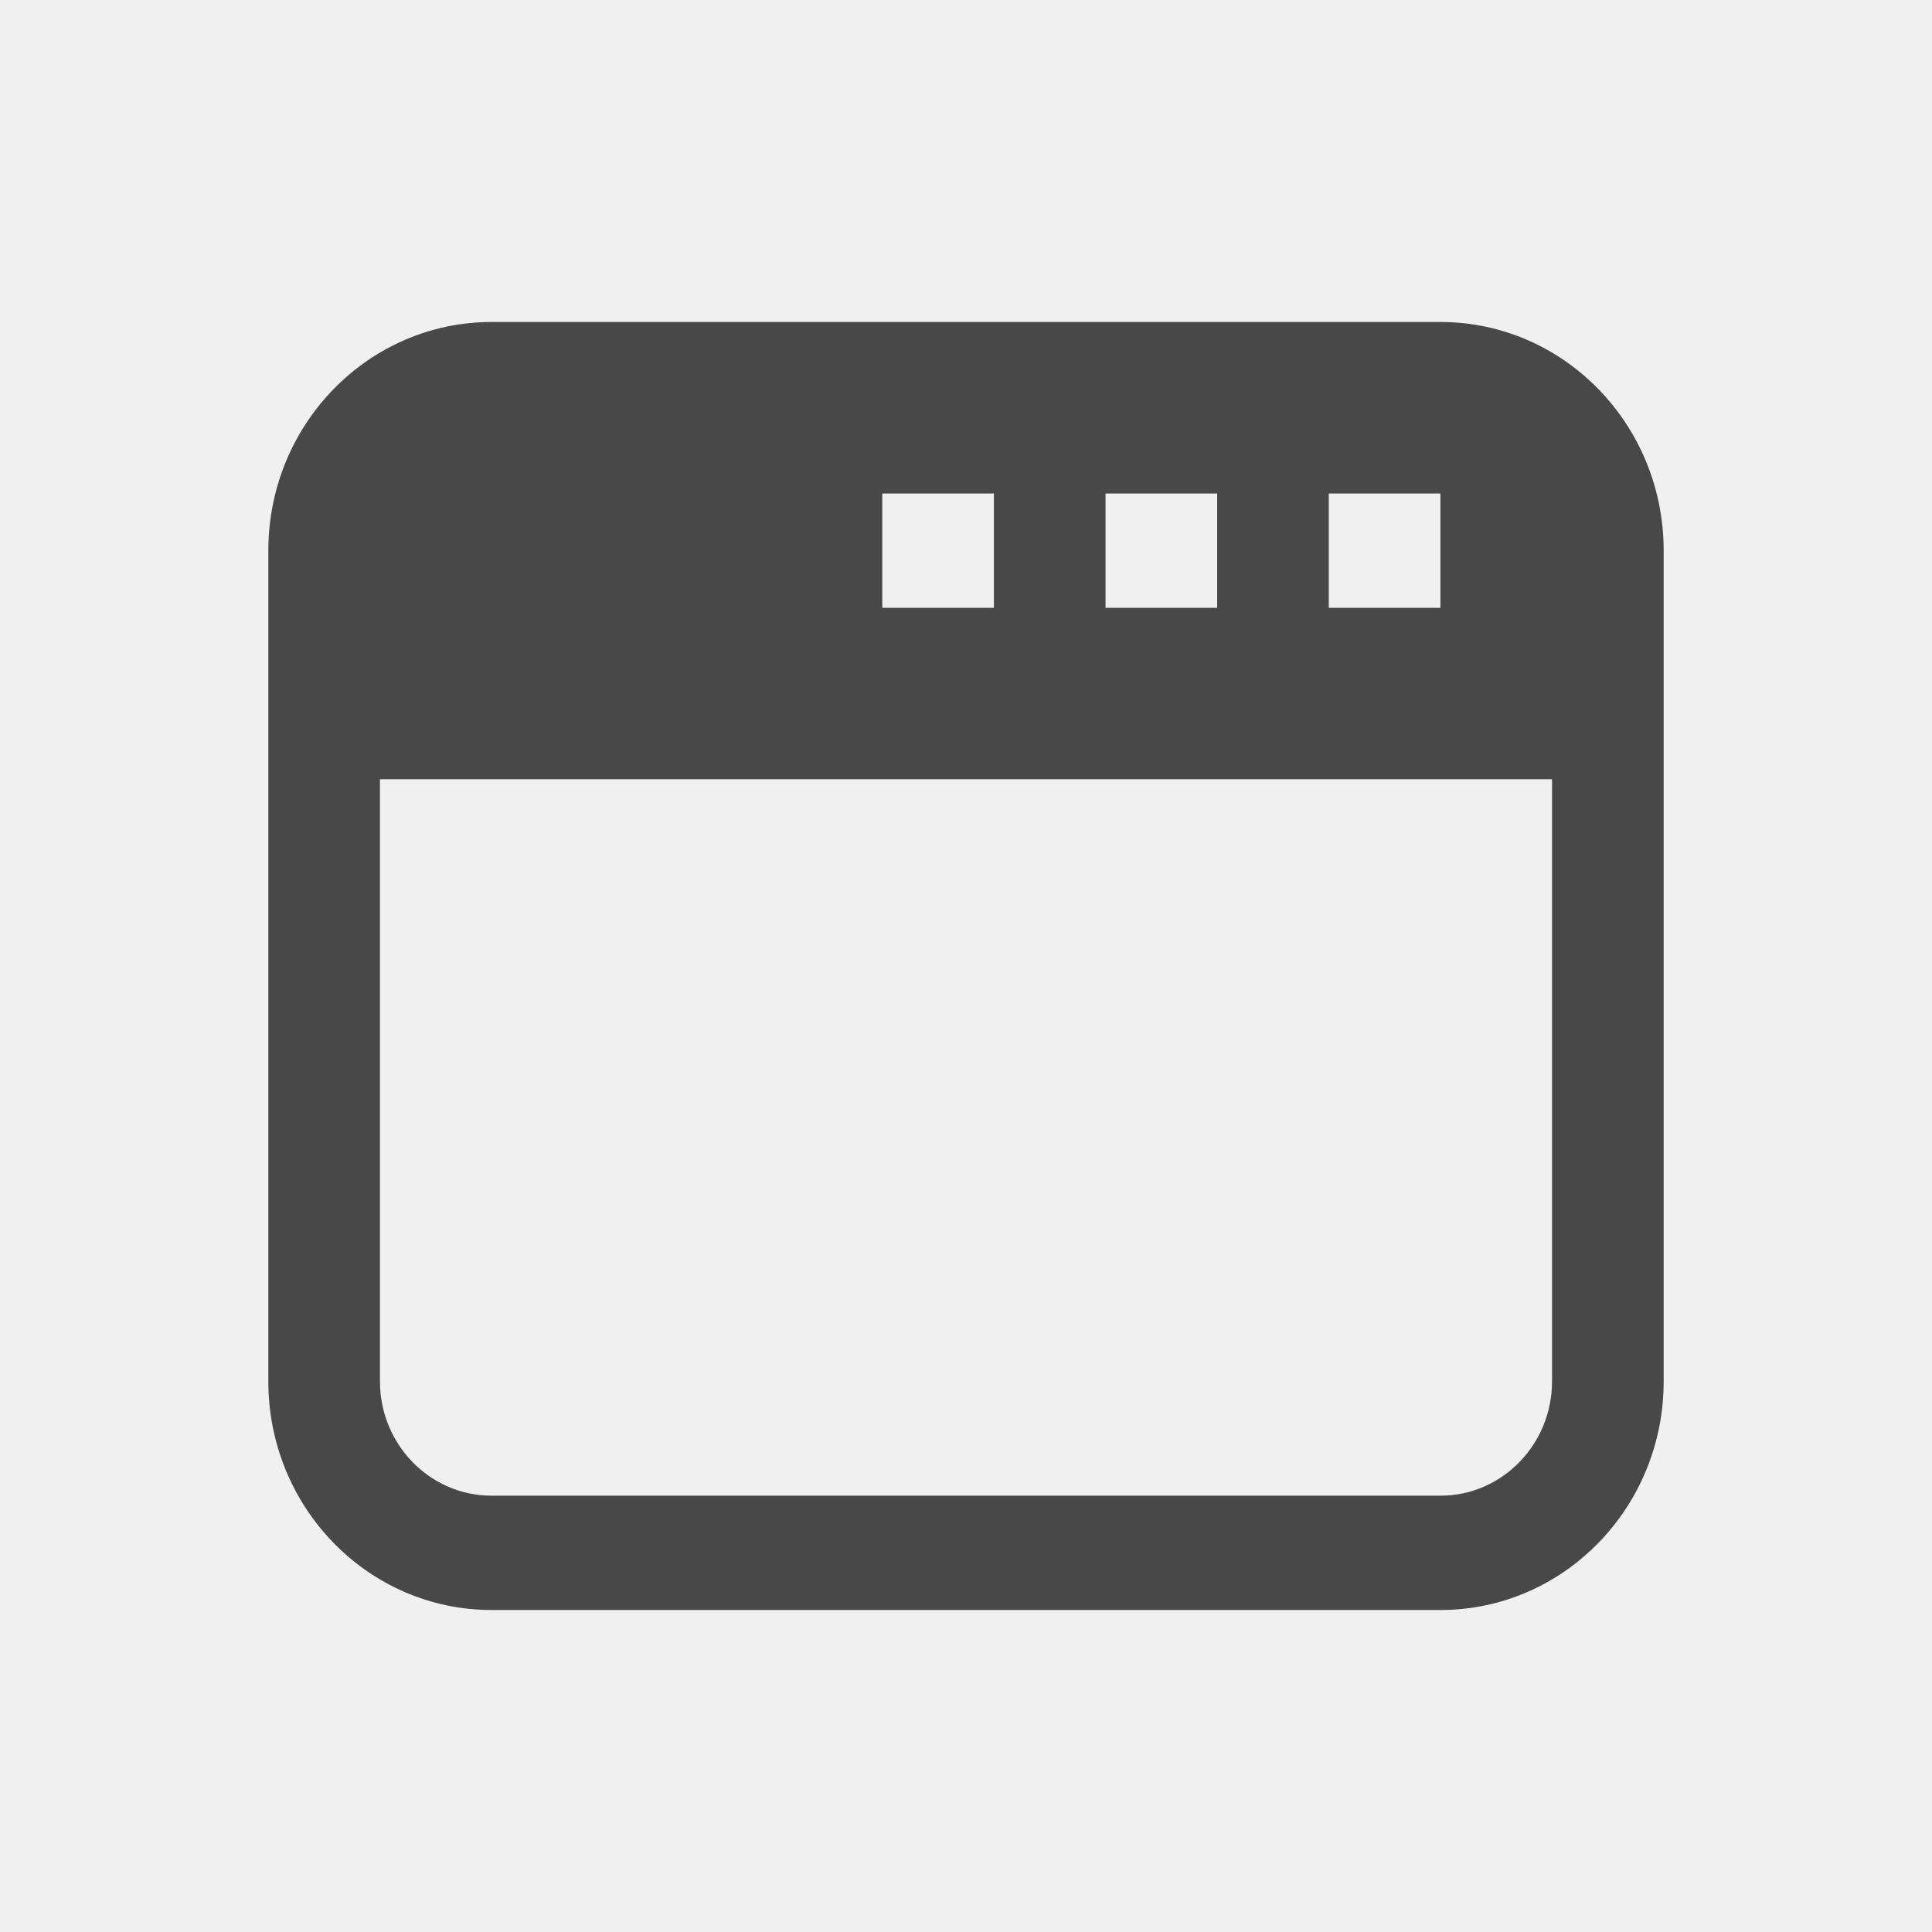
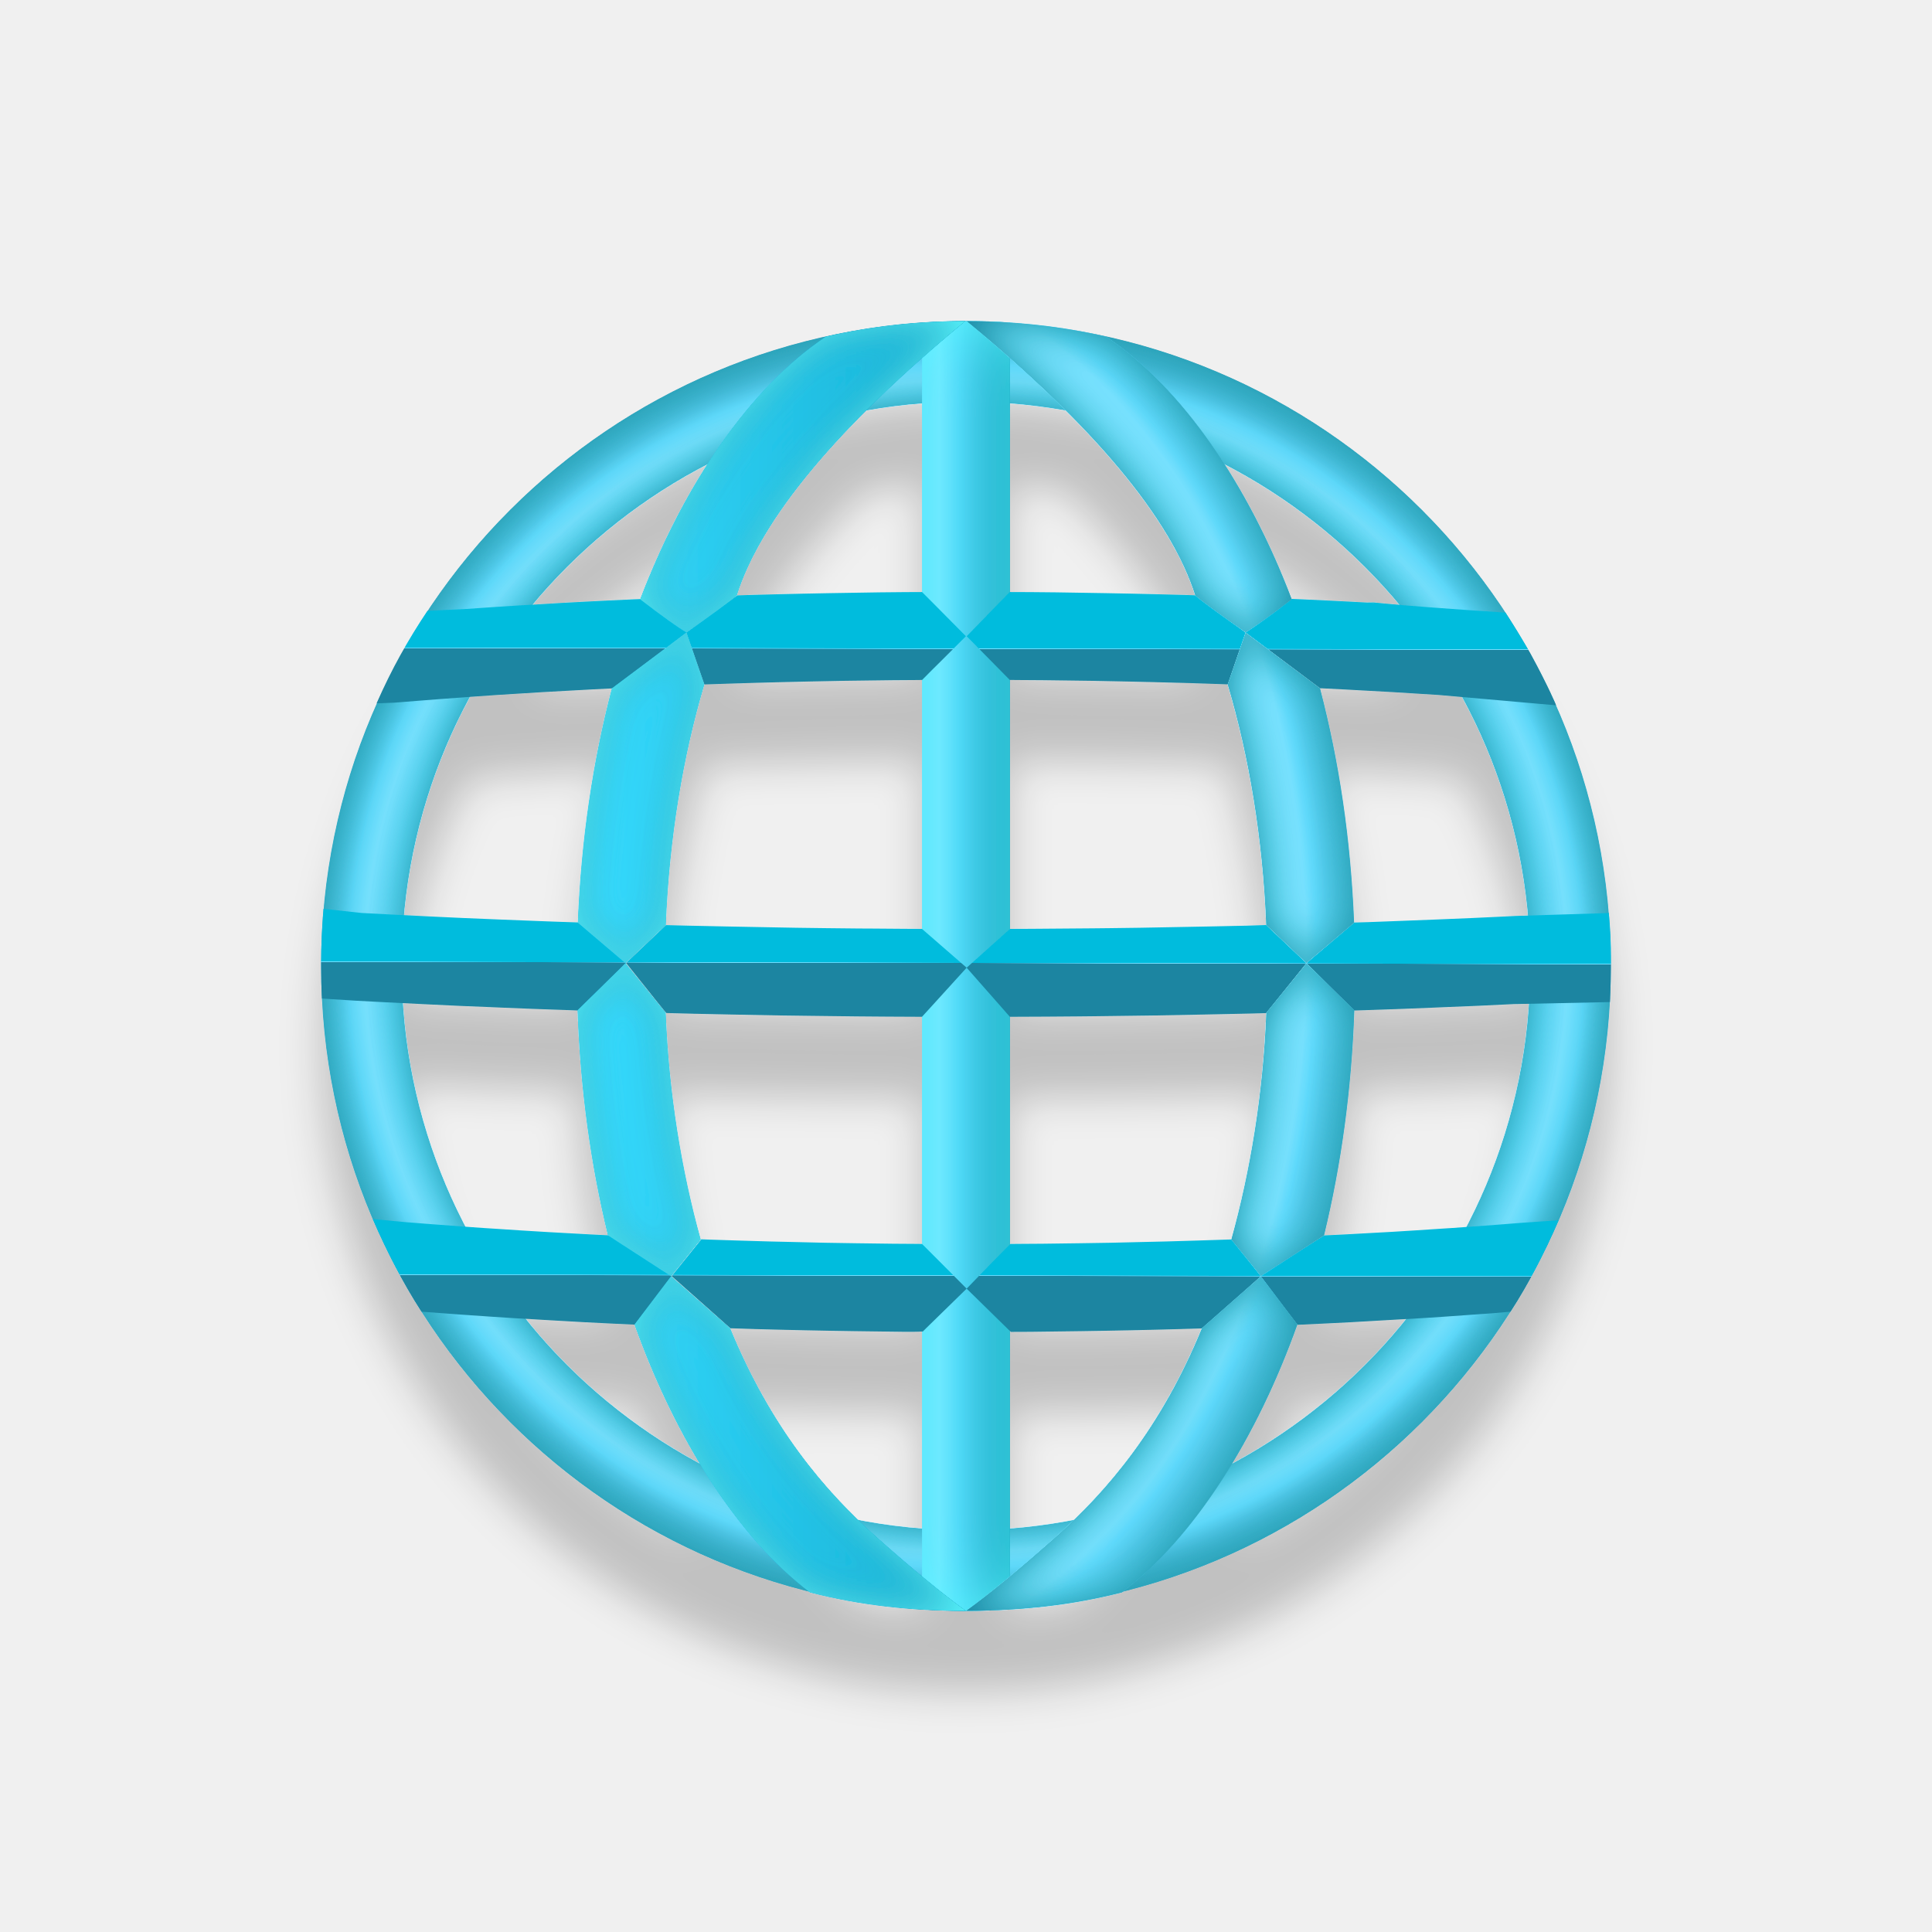
- <svg xmlns="http://www.w3.org/2000/svg" width="18px" height="18px" viewBox="0 0 18 18" version="1.1">
-   <g id="13" stroke="none" stroke-width="1" fill-rule="evenodd" fill-opacity="0.7">
-     <path d="M13.42,3 C14.569,3 15.5,3.954 15.5,5.13 L15.5,12.87 C15.5,14.046 14.569,15 13.42,15 L4.58,15 C3.431,15 2.5,14.046 2.5,12.87 L2.5,5.13 C2.5,3.954 3.431,3 4.58,3 L13.42,3 Z M14.46,7.26 L3.54,7.26 L3.54,12.87 C3.54,13.458 4.006,13.935 4.58,13.935 L13.42,13.935 C13.994,13.935 14.46,13.458 14.46,12.87 L14.46,7.26 Z M13.42,4.598 L12.38,4.598 L12.38,5.663 L13.42,5.663 L13.42,4.598 Z M9.26,4.598 L8.22,4.598 L8.22,5.663 L9.26,5.663 L9.26,4.598 Z M11.34,4.598 L10.3,4.598 L10.3,5.663 L11.34,5.663 L11.34,4.598 Z" id="形状结合" fill-rule="nonzero" />
+ <svg xmlns="http://www.w3.org/2000/svg" xmlns:xlink="http://www.w3.org/1999/xlink" width="24px" height="24px" viewBox="0 0 24 24" version="1.1">
+   <defs>
+     <rect id="path-1" x="0" y="0" width="24" height="24" />
+     <filter x="-7.8%" y="-4.7%" width="115.6%" height="118.7%" filterUnits="objectBoundingBox" id="filter-3">
+       <feOffset dx="0" dy="1" in="SourceAlpha" result="shadowOffsetOuter1" />
+       <feGaussianBlur stdDeviation="0.25" in="shadowOffsetOuter1" result="shadowBlurOuter1" />
+       <feColorMatrix values="0 0 0 0 0   0 0 0 0 0   0 0 0 0 0  0 0 0 0.197 0" type="matrix" in="shadowBlurOuter1" result="shadowMatrixOuter1" />
+       <feMerge>
+         <feMergeNode in="shadowMatrixOuter1" />
+         <feMergeNode in="SourceGraphic" />
+       </feMerge>
+     </filter>
+     <radialGradient cx="50%" cy="50%" fx="50%" fy="50%" r="50.003%" gradientTransform="translate(0.5,0.5),rotate(90.58821),scale(1,1.033564),translate(-0.5,-0.5)" id="radialGradient-4">
+       <stop stop-color="#00BCDD" offset="0%" />
+       <stop stop-color="#5FD9FC" offset="86.009%" />
+       <stop stop-color="#78E1FF" offset="90.273%" />
+       <stop stop-color="#5FD9FC" offset="92.718%" />
+       <stop stop-color="#1D88A4" offset="99.927%" />
+       <stop stop-color="#1B85A1" offset="100%" />
+     </radialGradient>
+     <path d="M8.011,0 C12.435,0 16.022,3.587 16.022,8.011 C16.022,12.435 12.435,16.022 8.011,16.022 C3.587,16.022 0,12.435 0,8.011 C0,3.587 3.587,0 8.011,0 Z M8.011,1.001 C4.14,1.001 1.001,4.14 1.001,8.011 C1.001,11.882 4.14,15.02 8.011,15.02 C11.882,15.02 15.02,11.882 15.02,8.011 C15.02,4.14 11.882,1.001 8.011,1.001 Z" id="path-5" />
+     <filter x="-1.6%" y="-1.6%" width="103.1%" height="103.1%" filterUnits="objectBoundingBox" id="filter-6">
+       <feGaussianBlur stdDeviation="0.25" in="SourceAlpha" result="shadowBlurInner1" />
+       <feOffset dx="0" dy="0" in="shadowBlurInner1" result="shadowOffsetInner1" />
+       <feComposite in="shadowOffsetInner1" in2="SourceAlpha" operator="arithmetic" k2="-1" k3="1" result="shadowInnerInner1" />
+       <feColorMatrix values="0 0 0 0 0.349   0 0 0 0 0.969   0 0 0 0 1  0 0 0 1 0" type="matrix" in="shadowInnerInner1" result="shadowMatrixInner1" />
+       <feGaussianBlur stdDeviation="0.25" in="SourceAlpha" result="shadowBlurInner2" />
+       <feOffset dx="0" dy="-0" in="shadowBlurInner2" result="shadowOffsetInner2" />
+       <feComposite in="shadowOffsetInner2" in2="SourceAlpha" operator="arithmetic" k2="-1" k3="1" result="shadowInnerInner2" />
+       <feColorMatrix values="0 0 0 0 0.106   0 0 0 0 0.522   0 0 0 0 0.631  0 0 0 1 0" type="matrix" in="shadowInnerInner2" result="shadowMatrixInner2" />
+       <feMerge>
+         <feMergeNode in="shadowMatrixInner1" />
+         <feMergeNode in="shadowMatrixInner2" />
+       </feMerge>
+     </filter>
+     <linearGradient x1="-47.334%" y1="47.394%" x2="100%" y2="47.394%" id="linearGradient-7">
+       <stop stop-color="#00BCDD" offset="0%" />
+       <stop stop-color="#5FD9FC" offset="28.699%" />
+       <stop stop-color="#78E1FF" offset="45.586%" />
+       <stop stop-color="#4ECFF5" offset="60.121%" />
+       <stop stop-color="#008BAA" offset="100%" />
+     </linearGradient>
+     <path d="M8.011,0 C8.195,0 8.377,0.003 8.557,0.019 C8.557,1.448 8.557,2.518 8.557,3.231 C8.557,3.461 8.557,3.701 8.557,3.95 C8.557,4.747 8.557,5.929 8.557,7.496 C8.557,8.913 8.557,11.747 8.557,15.998 C8.377,16.014 8.195,16.022 8.011,16.022 C7.827,16.022 7.645,16.014 7.465,15.998 C7.465,12.209 7.465,9.783 7.465,8.718 C7.465,8.227 7.465,7.814 7.465,7.479 C7.465,5.922 7.465,4.746 7.465,3.951 C7.465,3.694 7.465,3.446 7.465,3.209 C7.465,2.501 7.465,1.438 7.465,0.019 C7.645,0.003 7.827,0 8.011,0 Z" id="path-8" />
+     <filter x="-45.8%" y="-3.1%" width="191.5%" height="106.2%" filterUnits="objectBoundingBox" id="filter-9">
+       <feGaussianBlur stdDeviation="0.5" in="SourceAlpha" result="shadowBlurInner1" />
+       <feOffset dx="0" dy="0" in="shadowBlurInner1" result="shadowOffsetInner1" />
+       <feComposite in="shadowOffsetInner1" in2="SourceAlpha" operator="arithmetic" k2="-1" k3="1" result="shadowInnerInner1" />
+       <feColorMatrix values="0 0 0 0 0.349   0 0 0 0 0.969   0 0 0 0 1  0 0 0 1 0" type="matrix" in="shadowInnerInner1" />
+     </filter>
+     <linearGradient x1="44.217%" y1="49.548%" x2="44.202%" y2="50.452%" id="linearGradient-10">
+       <stop stop-color="#00BCDD" offset="0%" />
+       <stop stop-color="#5FD9FC" offset="28.699%" />
+       <stop stop-color="#78E1FF" offset="54.644%" />
+       <stop stop-color="#5FD9FC" offset="68.609%" />
+       <stop stop-color="#1B85A1" offset="100%" />
+     </linearGradient>
+     <linearGradient x1="44.217%" y1="49.539%" x2="44.202%" y2="50.461%" id="linearGradient-11">
+       <stop stop-color="#00BCDD" offset="0%" />
+       <stop stop-color="#5FD9FC" offset="28.699%" />
+       <stop stop-color="#78E1FF" offset="54.644%" />
+       <stop stop-color="#5FD9FC" offset="68.609%" />
+       <stop stop-color="#1B85A1" offset="100%" />
+     </linearGradient>
+     <linearGradient x1="44.217%" y1="49.649%" x2="44.202%" y2="50.351%" id="linearGradient-12">
+       <stop stop-color="#00BCDD" offset="0%" />
+       <stop stop-color="#5FD9FC" offset="28.699%" />
+       <stop stop-color="#78E1FF" offset="54.644%" />
+       <stop stop-color="#5FD9FC" offset="68.609%" />
+       <stop stop-color="#1B85A1" offset="100%" />
+     </linearGradient>
+     <radialGradient cx="131.778%" cy="50%" fx="131.778%" fy="50%" r="139.257%" gradientTransform="translate(1.317783,0.5),scale(1,0.301109),rotate(179.2509),scale(1,1.502569),translate(-1.317783,-0.5)" id="radialGradient-13">
+       <stop stop-color="#00BCDD" offset="0%" />
+       <stop stop-color="#5FD9FC" offset="38.908%" />
+       <stop stop-color="#77E1FF" offset="55.403%" />
+       <stop stop-color="#75E0FF" offset="61.885%" />
+       <stop stop-color="#78E1FF" offset="85.673%" />
+       <stop stop-color="#5FD9FC" offset="87.597%" />
+       <stop stop-color="#1D88A4" offset="99.927%" />
+       <stop stop-color="#1B85A1" offset="100%" />
+     </radialGradient>
+     <path d="M9.172,11.865 C9.661,12.295 9.905,12.51 9.905,12.51 C10.414,13.749 11.077,14.529 11.735,15.114 C12.174,15.504 12.541,15.807 12.835,16.022 C12.154,16.022 11.527,15.955 10.897,15.793 C10.001,15.114 9.219,13.873 8.718,12.464 C8.718,12.464 8.869,12.264 9.172,11.865 Z M8.606,7.976 C8.872,8.304 9.032,8.502 9.085,8.567 L9.105,8.592 C9.145,9.605 9.305,10.559 9.54,11.409 C9.54,11.409 9.417,11.561 9.172,11.865 C8.649,11.526 8.387,11.357 8.387,11.357 C8.175,10.489 8.044,9.546 8.011,8.56 C8.011,8.56 8.209,8.365 8.606,7.976 Z M9.362,3.868 C9.511,4.298 9.585,4.513 9.585,4.513 C9.32,5.406 9.15,6.419 9.106,7.502 C9.106,7.502 8.939,7.66 8.606,7.976 C8.211,7.641 8.014,7.473 8.014,7.473 C8.054,6.442 8.201,5.46 8.437,4.562 L8.486,4.525 C8.595,4.443 8.888,4.224 9.362,3.868 Z M12.827,0 C11.237,1.318 10.291,2.454 9.987,3.41 C9.893,3.49 9.685,3.643 9.362,3.868 C9.254,3.804 9.062,3.667 8.788,3.456 C9.324,2.038 10.153,0.821 11.094,0.192 C11.666,0.061 12.215,0 12.827,0 Z" id="path-14" />
+     <filter x="-5.2%" y="-1.6%" width="110.4%" height="103.1%" filterUnits="objectBoundingBox" id="filter-15">
+       <feGaussianBlur stdDeviation="0.25" in="SourceAlpha" result="shadowBlurInner1" />
+       <feOffset dx="-0" dy="0" in="shadowBlurInner1" result="shadowOffsetInner1" />
+       <feComposite in="shadowOffsetInner1" in2="SourceAlpha" operator="arithmetic" k2="-1" k3="1" result="shadowInnerInner1" />
+       <feColorMatrix values="0 0 0 0 0.349   0 0 0 0 0.969   0 0 0 0 1  0 0 0 1 0" type="matrix" in="shadowInnerInner1" result="shadowMatrixInner1" />
+       <feGaussianBlur stdDeviation="0.25" in="SourceAlpha" result="shadowBlurInner2" />
+       <feOffset dx="0" dy="0" in="shadowBlurInner2" result="shadowOffsetInner2" />
+       <feComposite in="shadowOffsetInner2" in2="SourceAlpha" operator="arithmetic" k2="-1" k3="1" result="shadowInnerInner2" />
+       <feColorMatrix values="0 0 0 0 0.106   0 0 0 0 0.522   0 0 0 0 0.631  0 0 0 1 0" type="matrix" in="shadowInnerInner2" result="shadowMatrixInner2" />
+       <feMerge>
+         <feMergeNode in="shadowMatrixInner1" />
+         <feMergeNode in="shadowMatrixInner2" />
+       </feMerge>
+     </filter>
+     <linearGradient x1="0%" y1="46.481%" x2="100%" y2="46.481%" id="linearGradient-16">
+       <stop stop-color="#37DBFF" offset="0%" />
+       <stop stop-color="#12AFD4" offset="100%" />
+     </linearGradient>
+     <path d="M4.347,11.865 C4.836,12.295 5.08,12.51 5.08,12.51 C5.59,13.749 6.252,14.529 6.91,15.114 C7.349,15.504 7.716,15.807 8.01,16.022 C7.329,16.022 6.703,15.955 6.072,15.793 C5.176,15.114 4.394,13.873 3.893,12.464 C3.893,12.464 4.044,12.264 4.347,11.865 Z M3.781,7.976 C4.047,8.304 4.207,8.502 4.26,8.567 L4.28,8.592 C4.32,9.605 4.48,10.559 4.715,11.409 C4.715,11.409 4.592,11.561 4.347,11.865 C3.824,11.526 3.563,11.357 3.563,11.357 C3.35,10.489 3.219,9.546 3.186,8.56 C3.186,8.56 3.384,8.365 3.781,7.976 Z M4.538,3.868 C4.686,4.298 4.76,4.513 4.76,4.513 C4.495,5.406 4.325,6.419 4.281,7.502 C4.281,7.502 4.114,7.66 3.781,7.976 C3.386,7.641 3.189,7.473 3.189,7.473 C3.229,6.442 3.376,5.46 3.612,4.562 L3.661,4.525 C3.771,4.443 4.063,4.224 4.538,3.868 Z M8.002,0 C6.412,1.318 5.466,2.454 5.162,3.41 C5.068,3.49 4.86,3.643 4.538,3.868 C4.429,3.804 4.237,3.667 3.963,3.456 C4.5,2.038 5.328,0.821 6.27,0.192 C6.841,0.061 7.391,0 8.002,0 Z" id="path-17" />
+     <filter x="-5.2%" y="-1.6%" width="110.4%" height="103.1%" filterUnits="objectBoundingBox" id="filter-18">
+       <feGaussianBlur stdDeviation="0.25" in="SourceAlpha" result="shadowBlurInner1" />
+       <feOffset dx="-0" dy="0" in="shadowBlurInner1" result="shadowOffsetInner1" />
+       <feComposite in="shadowOffsetInner1" in2="SourceAlpha" operator="arithmetic" k2="-1" k3="1" result="shadowInnerInner1" />
+       <feColorMatrix values="0 0 0 0 0.106   0 0 0 0 0.522   0 0 0 0 0.631  0 0 0 1 0" type="matrix" in="shadowInnerInner1" result="shadowMatrixInner1" />
+       <feGaussianBlur stdDeviation="0.25" in="SourceAlpha" result="shadowBlurInner2" />
+       <feOffset dx="0" dy="0" in="shadowBlurInner2" result="shadowOffsetInner2" />
+       <feComposite in="shadowOffsetInner2" in2="SourceAlpha" operator="arithmetic" k2="-1" k3="1" result="shadowInnerInner2" />
+       <feColorMatrix values="0 0 0 0 0.349   0 0 0 0 0.969   0 0 0 0 1  0 0 0 1 0" type="matrix" in="shadowInnerInner2" result="shadowMatrixInner2" />
+       <feMerge>
+         <feMergeNode in="shadowMatrixInner1" />
+         <feMergeNode in="shadowMatrixInner2" />
+       </feMerge>
+     </filter>
+   </defs>
+   <g id="13" stroke="none" stroke-width="1" fill="none" fill-rule="evenodd">
+     <g id="白底184" transform="translate(-80, -80)">
+       <rect id="矩形" x="0" y="0" width="184" height="184" />
+     </g>
+     <rect id="矩形" x="-60" y="-60" width="144" height="144" />
+     <g>
+       <mask id="mask-2" fill="white">
+         <use xlink:href="#path-1" />
+       </mask>
+       <g id="蒙版" />
+       <g id="编组-163" filter="url(#filter-3)" mask="url(#mask-2)">
+         <g transform="translate(3.98913, 3.98913)">
+           <g id="椭圆形" fill="none" fill-rule="nonzero">
+             <use fill="url(#radialGradient-4)" xlink:href="#path-5" />
+             <use fill="black" fill-opacity="1" filter="url(#filter-6)" xlink:href="#path-5" />
+           </g>
+           <g id="路径" fill="none" fill-rule="nonzero">
+             <use fill="url(#linearGradient-7)" xlink:href="#path-8" />
+             <use fill="black" fill-opacity="1" filter="url(#filter-9)" xlink:href="#path-8" />
+           </g>
+           <path d="M15.372,11.169 C15.198,11.569 15.01,11.943 14.775,12.305 L14.547,12.325 L14.403,12.335 L13.969,12.366 L13.677,12.385 L13.383,12.402 C13.285,12.408 13.187,12.414 13.088,12.419 L12.792,12.436 L12.494,12.451 L12.194,12.465 L12.129,12.468 L11.666,11.872 L10.983,12.511 C10.969,12.512 10.955,12.512 10.942,12.513 C10.854,12.515 10.765,12.518 10.677,12.521 L10.37,12.529 C10.267,12.531 10.164,12.534 10.061,12.536 L9.752,12.542 L9.442,12.547 L9.13,12.551 L8.818,12.555 C8.735,12.555 8.651,12.556 8.568,12.556 L8.546,12.535 C8.488,12.477 8.312,12.306 8.019,12.019 C8.234,11.797 8.385,11.641 8.473,11.553 L8.562,11.464 L8.653,11.463 L8.961,11.461 C9.115,11.459 9.269,11.457 9.422,11.455 L9.805,11.449 L10.186,11.44 L10.489,11.433 L10.867,11.422 L11.243,11.41 L11.319,11.407 L11.67,11.859 L12.459,11.358 L12.725,11.345 L13.017,11.329 C13.115,11.324 13.211,11.318 13.308,11.313 L13.597,11.295 L13.885,11.276 L14.028,11.267 L14.313,11.247 L14.596,11.226 C14.69,11.219 14.784,11.212 14.877,11.204 L15.372,11.169 Z M4.723,11.406 L4.824,11.41 L5.2,11.422 L5.577,11.433 C5.678,11.436 5.779,11.438 5.881,11.44 L6.262,11.449 L6.644,11.455 C6.797,11.457 6.951,11.459 7.105,11.461 L7.414,11.463 L7.464,11.464 C7.465,11.464 7.472,11.471 7.487,11.486 L7.737,11.736 C7.814,11.813 7.908,11.908 8.019,12.019 C7.761,12.27 7.594,12.433 7.518,12.508 L7.475,12.551 C7.396,12.556 7.322,12.555 7.249,12.555 L6.936,12.551 L6.625,12.547 L6.315,12.542 L6.005,12.536 C5.902,12.534 5.799,12.531 5.697,12.529 L5.39,12.521 C5.288,12.518 5.186,12.515 5.084,12.511 L4.355,11.863 L4.723,11.406 Z M0.642,11.155 L1.049,11.193 C1.143,11.2 1.236,11.208 1.33,11.215 L1.754,11.247 L2.039,11.267 L2.182,11.276 L2.469,11.295 L2.831,11.317 L3.195,11.337 L3.341,11.345 C3.447,11.35 3.526,11.354 3.578,11.357 C3.584,11.357 3.843,11.526 4.355,11.863 L3.917,12.467 L3.872,12.465 L3.573,12.451 L3.275,12.436 L2.831,12.411 L2.39,12.385 L2.098,12.366 L1.735,12.341 L1.247,12.305 C1.012,11.942 0.816,11.555 0.642,11.155 Z" id="形状结合" fill="url(#linearGradient-10)" fill-rule="nonzero" />
+           <g id="编组-162" stroke-width="1" fill="none" fill-rule="evenodd" transform="translate(0.688786, 1.001359)">
+             <path d="M10.795,2.867 C11.171,2.588 11.359,2.449 11.362,2.449 C11.394,2.45 11.442,2.452 11.505,2.455 C11.605,2.46 11.705,2.464 11.805,2.469 L12.103,2.484 L12.399,2.5 C12.25,2.481 12.299,2.484 12.547,2.509 C12.795,2.534 13.287,2.571 14.024,2.62 C14.176,2.859 14.278,3.028 14.332,3.125 C14.564,3.55 14.653,3.771 14.653,3.771 L13.196,3.643 L12.908,3.625 L12.619,3.607 L12.329,3.591 L12.036,3.575 C11.939,3.57 11.841,3.565 11.743,3.56 C11.732,3.56 11.724,3.56 11.721,3.56 L10.795,2.867 Z M7.331,2.913 C7.687,2.546 7.866,2.363 7.866,2.364 C7.954,2.364 8.042,2.365 8.129,2.365 L8.441,2.368 L8.753,2.373 L9.063,2.378 L9.373,2.384 C9.475,2.386 9.578,2.389 9.681,2.391 L10.065,2.401 L10.172,2.405 L10.795,2.867 L10.575,3.511 L10.404,3.505 L10.103,3.495 C10.052,3.494 10.002,3.493 9.952,3.491 L9.649,3.483 L9.345,3.476 L9.04,3.47 L8.887,3.467 L8.58,3.463 C8.478,3.461 8.375,3.46 8.273,3.459 L7.964,3.457 C7.931,3.456 7.898,3.456 7.866,3.456 C7.866,3.456 7.687,3.275 7.331,2.913 Z M6.776,2.364 C6.776,2.363 6.958,2.546 7.321,2.913 L7.218,3.016 L6.972,3.261 C6.951,3.282 6.931,3.302 6.912,3.32 L6.777,3.456 C6.759,3.456 6.742,3.456 6.725,3.457 L6.416,3.459 L6.109,3.463 L5.802,3.467 L5.496,3.473 L5.344,3.476 L5.04,3.483 L4.737,3.491 L4.436,3.5 C4.385,3.502 4.335,3.503 4.285,3.505 C4.189,3.508 4.118,3.51 4.072,3.512 C4.072,3.512 3.998,3.298 3.849,2.869 C3.243,3.328 2.934,3.561 2.93,3.561 L2.653,3.575 L2.36,3.591 L2.07,3.607 L1.781,3.625 L1.493,3.643 L1.136,3.668 L0.782,3.694 C0.688,3.701 0.594,3.708 0.501,3.716 L0.221,3.738 L0,3.747 C0.188,3.319 0.389,2.961 0.632,2.598 L1.119,2.574 L1.409,2.554 L1.701,2.535 L1.848,2.526 L2.142,2.509 L2.289,2.5 L2.586,2.484 L2.884,2.469 C2.984,2.464 3.083,2.46 3.184,2.455 C3.229,2.453 3.262,2.452 3.285,2.451 L3.313,2.471 C3.379,2.519 3.559,2.649 3.855,2.862 L4.482,2.406 L4.624,2.401 L5.008,2.391 C5.111,2.389 5.213,2.386 5.316,2.384 L5.626,2.378 L6.248,2.368 L6.56,2.365 C6.632,2.365 6.704,2.364 6.776,2.364 Z" id="形状结合" fill="url(#linearGradient-11)" fill-rule="nonzero" />
+           </g>
+           <path d="M11.74,7.502 C11.74,7.502 11.907,7.66 12.24,7.976 L11.742,8.596 L11.53,8.602 L10.955,8.614 L10.376,8.625 L9.988,8.63 L9.6,8.635 L9.405,8.637 L9.014,8.64 C8.862,8.641 8.709,8.642 8.556,8.642 C8.557,8.643 8.378,8.439 8.019,8.032 C8.378,7.711 8.558,7.55 8.558,7.55 C8.643,7.55 8.727,7.549 8.812,7.549 L9.2,7.546 L9.586,7.543 C9.65,7.542 9.715,7.541 9.779,7.541 L10.164,7.536 L10.547,7.529 L11.024,7.52 L11.499,7.51 C11.579,7.508 11.66,7.504 11.74,7.502 Z M15.996,7.353 C16.013,7.526 16.022,7.707 16.022,7.894 C16.022,8.082 16.018,8.27 16.01,8.459 L14.815,8.484 L14.354,8.506 L13.983,8.521 L13.797,8.529 L13.423,8.544 L13.048,8.557 L12.832,8.564 L12.24,7.976 C12.637,7.64 12.835,7.471 12.833,7.471 C12.871,7.47 12.928,7.468 13.004,7.466 L13.375,7.452 L13.838,7.434 L14.297,7.415 L14.662,7.398 L14.844,7.389 L15.996,7.353 Z M4.284,7.503 C4.378,7.505 4.472,7.508 4.567,7.51 L5.042,7.52 L5.519,7.529 C5.647,7.532 5.775,7.534 5.903,7.536 L6.288,7.541 L6.673,7.545 C6.738,7.545 6.802,7.546 6.867,7.546 L7.255,7.549 C7.324,7.549 7.394,7.55 7.464,7.55 C7.464,7.55 7.649,7.711 8.019,8.032 C7.649,8.439 7.464,8.643 7.464,8.642 C7.326,8.642 7.189,8.641 7.052,8.64 L6.662,8.637 L6.078,8.63 L5.691,8.625 L5.112,8.614 L4.632,8.604 C4.517,8.601 4.403,8.598 4.288,8.595 C4.285,8.595 4.119,8.388 3.789,7.973 C4.119,7.66 4.284,7.503 4.284,7.503 Z M0.029,7.301 L0.5,7.352 L0.86,7.371 L1.222,7.389 L1.404,7.398 L1.77,7.415 L2.229,7.434 L2.691,7.452 L2.877,7.459 L3.197,7.47 L3.789,7.973 L3.207,8.564 L3.018,8.557 L2.643,8.544 L2.27,8.529 L2.083,8.521 L1.713,8.506 L1.252,8.484 L0.794,8.461 L0.431,8.442 L0.01,8.415 C0.003,8.278 0,8.132 0,7.993 C0,7.764 0.01,7.525 0.029,7.301 Z" id="形状结合" fill="url(#linearGradient-12)" fill-rule="nonzero" />
+           <g id="形状结合" fill="none" fill-rule="nonzero" transform="translate(10.42302, 8.01087) scale(-1, 1) translate(-10.42302, -8.01087) ">
+             <use fill="url(#radialGradient-13)" xlink:href="#path-14" />
+             <use fill="black" fill-opacity="1" filter="url(#filter-15)" xlink:href="#path-14" />
+           </g>
+           <g id="形状结合" fill="none" fill-rule="nonzero">
+             <use fill="url(#linearGradient-16)" xlink:href="#path-17" />
+             <use fill="black" fill-opacity="1" filter="url(#filter-18)" xlink:href="#path-17" />
+           </g>
+         </g>
+       </g>
+     </g>
  </g>
</svg>
